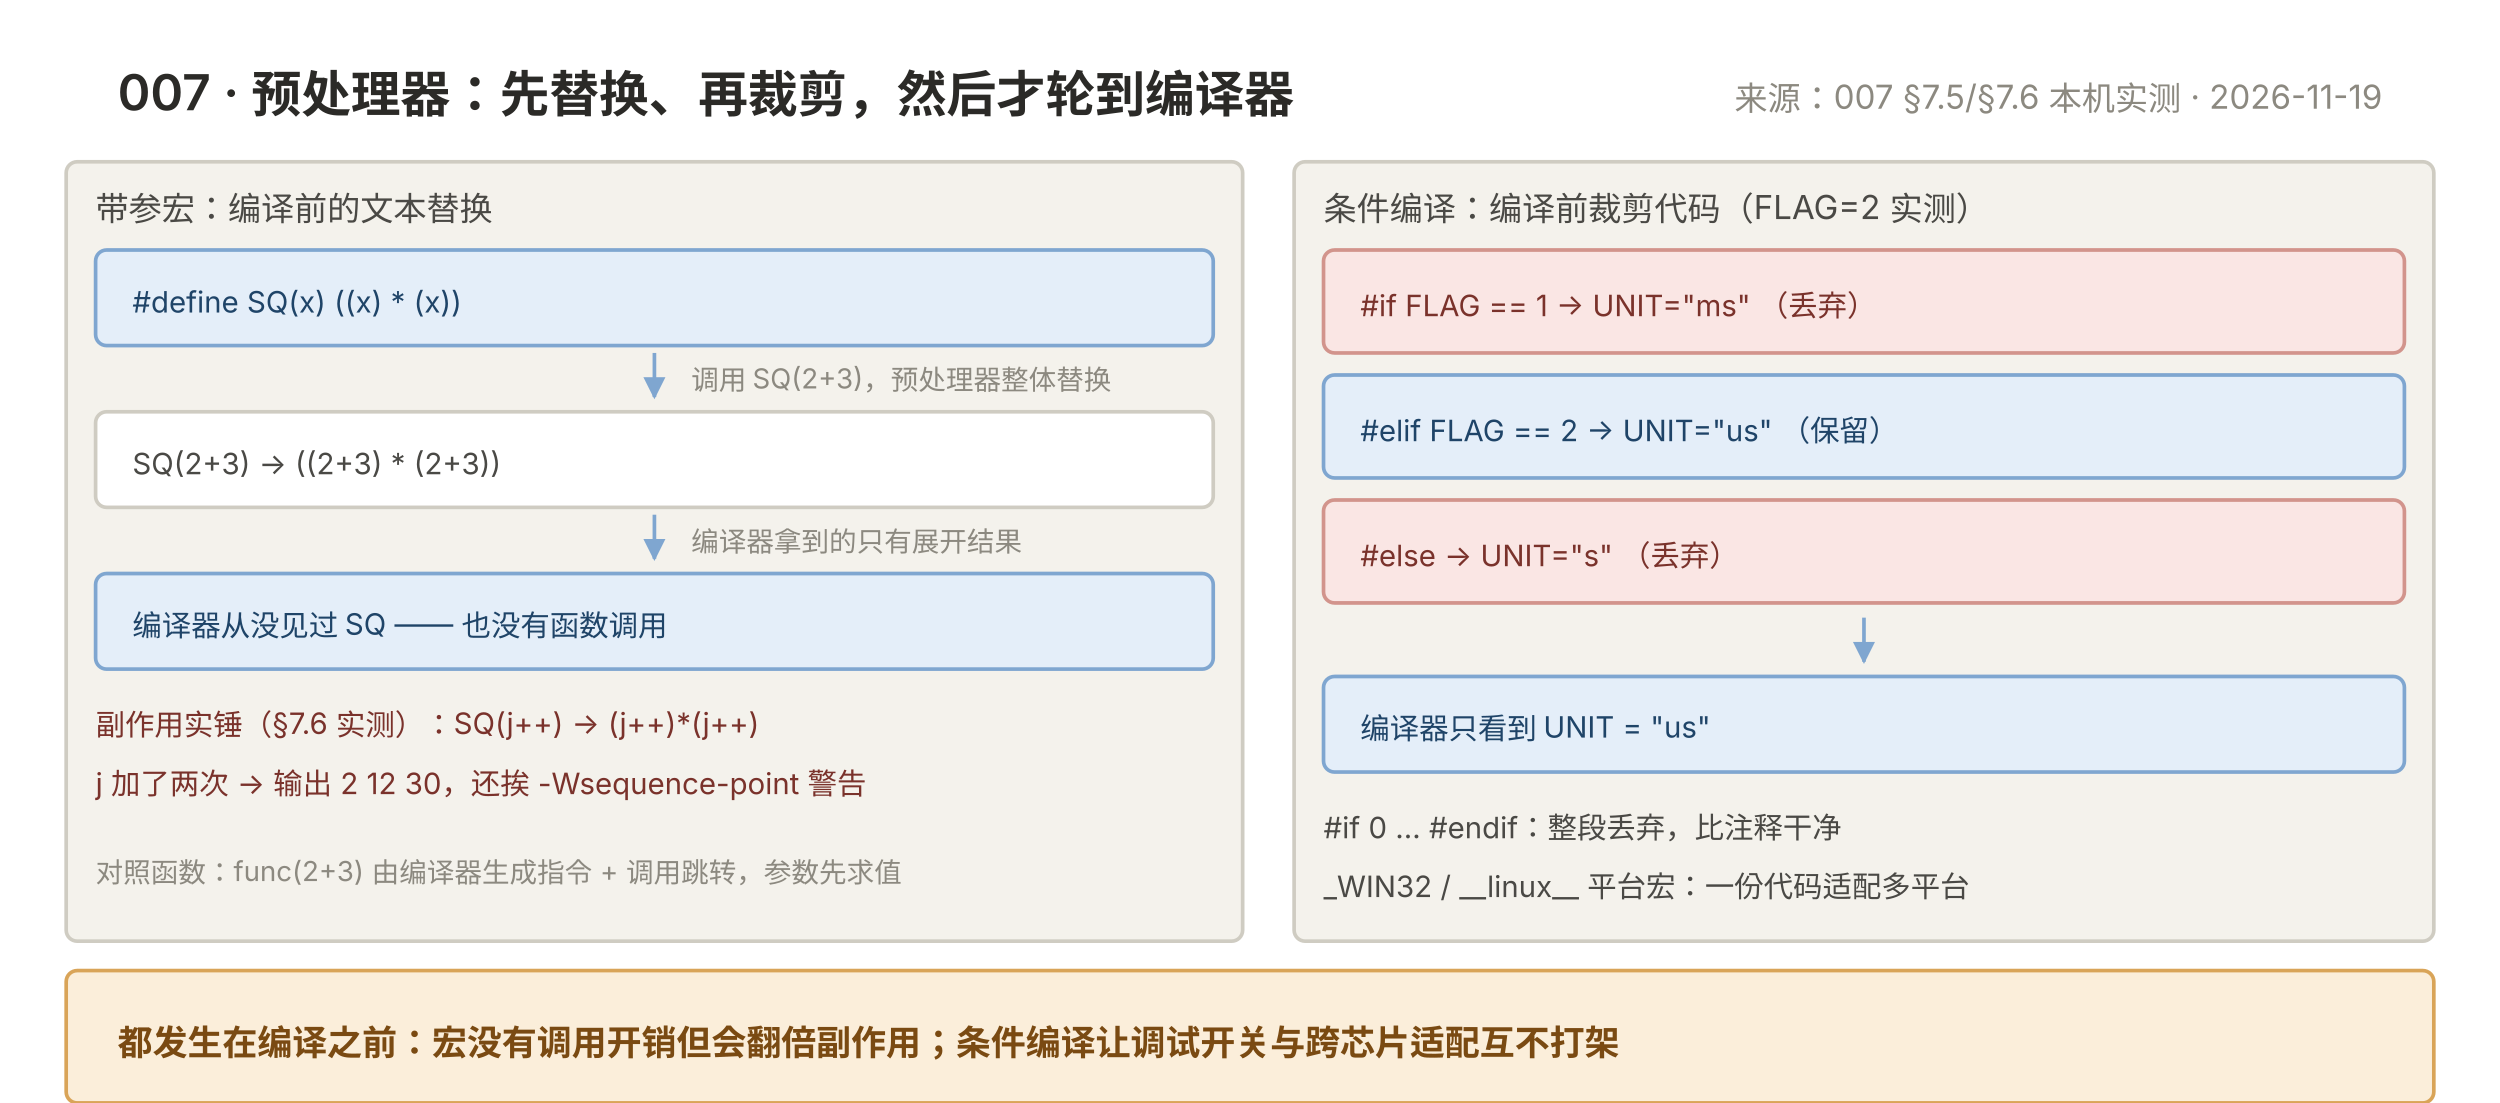
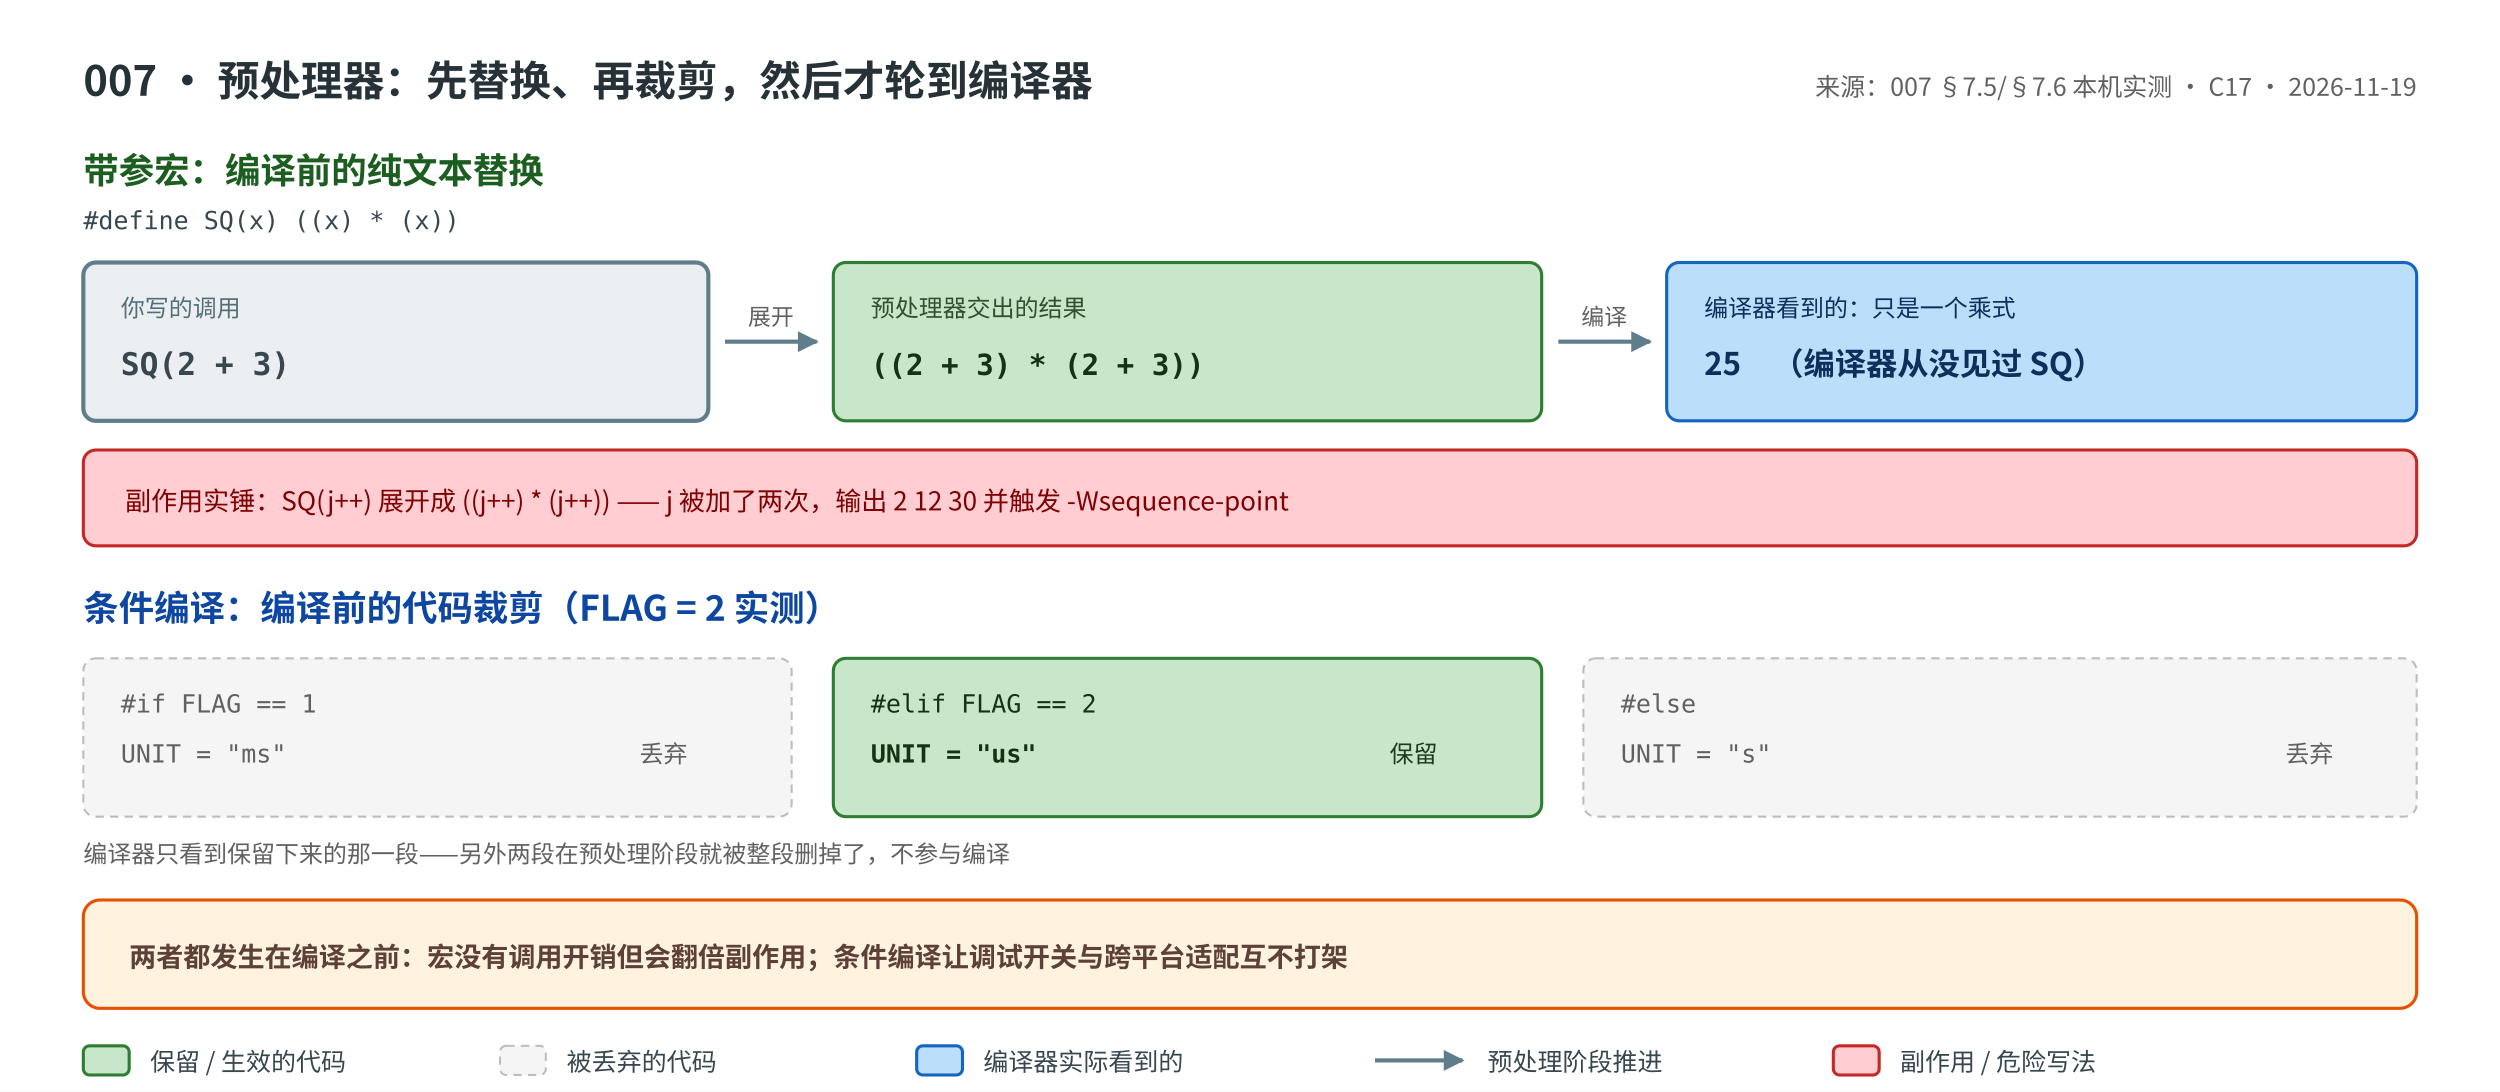
- <svg xmlns="http://www.w3.org/2000/svg" width="1200" height="529.41" viewBox="0 0 680 300" font-family="-apple-system, 'Segoe UI', 'Microsoft YaHei', 'PingFang SC', sans-serif">
-   <rect x="0" y="0" width="680" height="300" fill="#FFFFFF" />
+ <svg xmlns="http://www.w3.org/2000/svg" viewBox="0 0 1200 524" font-family="'Microsoft YaHei','PingFang SC','Noto Sans CJK SC',sans-serif">
+   <rect x="0" y="0" width="1200" height="524" fill="#ffffff" />
  <defs>
-     <marker id="a7Blue" viewBox="0 0 10 10" refX="9" refY="5" markerWidth="6" markerHeight="6" orient="auto-start-reverse">
-       <path d="M0,0 L10,5 L0,10 z" fill="#7FA6D0" />
+     <marker id="arrow" viewBox="0 0 10 10" refX="9" refY="5" markerWidth="10" markerHeight="10" markerUnits="userSpaceOnUse" orient="auto-start-reverse">
+       <path d="M 0 0 L 10 5 L 0 10 z" fill="#607d8b" />
+     </marker>
+     <marker id="arrowOrange" viewBox="0 0 10 10" refX="9" refY="5" markerWidth="10" markerHeight="10" markerUnits="userSpaceOnUse" orient="auto-start-reverse">
+       <path d="M 0 0 L 10 5 L 0 10 z" fill="#e65100" />
    </marker>
  </defs>
-   <text x="32" y="30" font-size="13.5" font-weight="600" fill="#2B2A27">007 · 预处理器：先替换、再裁剪，然后才轮到编译器</text>
-   <text x="648" y="30" font-size="9" fill="#8C8980" text-anchor="end">来源：007 §7.5/§7.6 本机实测 · 2026-11-19</text>
-   <rect x="18" y="44" width="320" height="212" rx="3" fill="#F4F2EC" stroke="#CFCCC2" />
-   <text x="26" y="60" font-size="9" fill="#4A4945">带参宏：编译前的文本替换</text>
-   <rect x="26" y="68" width="304" height="26" rx="3" fill="#E4EEF9" stroke="#7FA6D0" />
-   <text x="36" y="85" font-size="8" fill="#1F4468">#define SQ(x)  ((x) * (x))</text>
-   <line x1="178" y1="96" x2="178" y2="108" stroke="#7FA6D0" marker-end="url(#a7Blue)" />
-   <text x="188" y="106" font-size="7.5" fill="#8C8980">调用 SQ(2+3)，预处理器整体替换</text>
-   <rect x="26" y="112" width="304" height="26" rx="3" fill="#FFFFFF" stroke="#CFCCC2" />
-   <text x="36" y="129" font-size="8" fill="#4A4945">SQ(2+3)  →  ((2+3) * (2+3))</text>
-   <line x1="178" y1="140" x2="178" y2="152" stroke="#7FA6D0" marker-end="url(#a7Blue)" />
-   <text x="188" y="150" font-size="7.5" fill="#8C8980">编译器拿到的只有展开结果</text>
-   <rect x="26" y="156" width="304" height="26" rx="3" fill="#E4EEF9" stroke="#7FA6D0" />
-   <text x="36" y="173" font-size="8" fill="#1F4468">编译器从没见过 SQ —— 也没有函数调用</text>
-   <text x="26" y="200" font-size="8" fill="#7A322B">副作用实锤（§7.6 实测）：SQ(j++) → (j++)*(j++)</text>
-   <text x="26" y="216" font-size="8" fill="#7A322B">j 加了两次 → 输出 2 12 30，还挨 -Wsequence-point 警告</text>
-   <text x="26" y="240" font-size="7.5" fill="#8C8980">对照函数：func(2+3) 由编译器生成指令 + 调用跳转，参数先求值</text>
-   <rect x="352" y="44" width="310" height="212" rx="3" fill="#F4F2EC" stroke="#CFCCC2" />
-   <text x="360" y="60" font-size="9" fill="#4A4945">条件编译：编译前裁剪代码（FLAG=2 实测）</text>
-   <rect x="360" y="68" width="294" height="28" rx="3" fill="#FAE6E4" stroke="#D2948C" />
-   <text x="370" y="86" font-size="8" fill="#7A322B">#if FLAG == 1 → UNIT="ms"   （丢弃）</text>
-   <rect x="360" y="102" width="294" height="28" rx="3" fill="#E4EEF9" stroke="#7FA6D0" />
-   <text x="370" y="120" font-size="8" fill="#1F4468">#elif FLAG == 2 → UNIT="us"  （保留）</text>
-   <rect x="360" y="136" width="294" height="28" rx="3" fill="#FAE6E4" stroke="#D2948C" />
-   <text x="370" y="154" font-size="8" fill="#7A322B">#else → UNIT="s"   （丢弃）</text>
-   <line x1="507" y1="168" x2="507" y2="180" stroke="#7FA6D0" marker-end="url(#a7Blue)" />
-   <rect x="360" y="184" width="294" height="26" rx="3" fill="#E4EEF9" stroke="#7FA6D0" />
-   <text x="370" y="201" font-size="8" fill="#1F4468">编译器只看到 UNIT = "us"</text>
-   <text x="360" y="228" font-size="8" fill="#4A4945">#if 0 … #endif：整段丢弃，比注释干净</text>
-   <text x="360" y="244" font-size="8" fill="#4A4945">_WIN32 / __linux__ 平台宏：一份代码适配多平台</text>
-   <rect x="18" y="264" width="644" height="36" rx="3" fill="#FBEEDA" stroke="#D9A458" />
-   <text x="32" y="287" font-size="9.5" font-weight="600" fill="#7A4A12">都发生在编译之前：宏没有调用开销但会翻倍副作用；条件编译让调试开关与跨芯片适配互不打架</text>
+   <text x="40" y="46" font-size="20" font-weight="bold" fill="#263238">007 · 预处理器：先替换、再裁剪，然后才轮到编译器</text>
+   <text x="1160" y="46" font-size="12" fill="#616161" text-anchor="end">来源：007 §7.5/§7.6 本机实测 · C17 · 2026-11-19</text>
+   <text x="40" y="88" font-size="17" font-weight="bold" fill="#1b5e20">带参宏：编译前的纯文本替换</text>
+   <text x="40" y="110" font-size="12" fill="#37474f" font-family="ui-monospace,Menlo,Consolas,monospace">#define SQ(x)  ((x) * (x))</text>
+   <rect x="40" y="126" width="300" height="76" rx="6" fill="#eceff1" stroke="#607d8b" stroke-width="2" />
+   <text x="58" y="152" font-size="11.5" fill="#546e7a">你写的调用</text>
+   <text x="58" y="180" font-size="15" font-weight="bold" fill="#37474f" font-family="ui-monospace,Menlo,Consolas,monospace">SQ(2 + 3)</text>
+   <line x1="348" y1="164" x2="392" y2="164" stroke="#607d8b" stroke-width="2" marker-end="url(#arrow)" />
+   <text x="370" y="156" font-size="11" fill="#616161" text-anchor="middle">展开</text>
+   <rect x="400" y="126" width="340" height="76" rx="6" fill="#c8e6c9" stroke="#2e7d32" stroke-width="1.5" />
+   <text x="418" y="152" font-size="11.5" fill="#2e5230">预处理器交出的结果</text>
+   <text x="418" y="180" font-size="14" font-weight="bold" fill="#123314" font-family="ui-monospace,Menlo,Consolas,monospace">((2 + 3) * (2 + 3))</text>
+   <line x1="748" y1="164" x2="792" y2="164" stroke="#607d8b" stroke-width="2" marker-end="url(#arrow)" />
+   <text x="770" y="156" font-size="11" fill="#616161" text-anchor="middle">编译</text>
+   <rect x="800" y="126" width="360" height="76" rx="6" fill="#bbdefb" stroke="#1565c0" stroke-width="1.5" />
+   <text x="818" y="152" font-size="11.5" fill="#0d2f5c">编译器看到的：只是一个乘式</text>
+   <text x="818" y="180" font-size="15" font-weight="bold" fill="#0d2f5c">25　（编译器从没见过 SQ）</text>
+   <rect x="40" y="216" width="1120" height="46" rx="6" fill="#ffcdd2" stroke="#c62828" stroke-width="1.5" />
+   <text x="60" y="245" font-size="12.5" fill="#7f0000">副作用实锤：SQ(j++) 展开成 ((j++) * (j++)) —— j 被加了两次，输出 2 12 30 并触发 -Wsequence-point</text>
+   <text x="40" y="298" font-size="17" font-weight="bold" fill="#0d47a1">条件编译：编译前的代码裁剪（FLAG = 2 实测）</text>
+   <rect x="40" y="316" width="340" height="76" rx="6" fill="#f5f5f5" stroke="#bdbdbd" stroke-width="1" stroke-dasharray="4 3" />
+   <text x="58" y="342" font-size="12" fill="#616161" font-family="ui-monospace,Menlo,Consolas,monospace">#if FLAG == 1</text>
+   <text x="58" y="366" font-size="12" fill="#616161" font-family="ui-monospace,Menlo,Consolas,monospace">UNIT = "ms"</text>
+   <text x="330" y="366" font-size="11.5" fill="#616161" text-anchor="end">丢弃</text>
+   <rect x="400" y="316" width="340" height="76" rx="6" fill="#c8e6c9" stroke="#2e7d32" stroke-width="1.5" />
+   <text x="418" y="342" font-size="12" fill="#123314" font-family="ui-monospace,Menlo,Consolas,monospace">#elif FLAG == 2</text>
+   <text x="418" y="366" font-size="12" font-weight="bold" fill="#123314" font-family="ui-monospace,Menlo,Consolas,monospace">UNIT = "us"</text>
+   <text x="690" y="366" font-size="11.5" fill="#1b3d1e" text-anchor="end">保留</text>
+   <rect x="760" y="316" width="400" height="76" rx="6" fill="#f5f5f5" stroke="#bdbdbd" stroke-width="1" stroke-dasharray="4 3" />
+   <text x="778" y="342" font-size="12" fill="#616161" font-family="ui-monospace,Menlo,Consolas,monospace">#else</text>
+   <text x="778" y="366" font-size="12" fill="#616161" font-family="ui-monospace,Menlo,Consolas,monospace">UNIT = "s"</text>
+   <text x="1120" y="366" font-size="11.5" fill="#616161" text-anchor="end">丢弃</text>
+   <text x="40" y="414" font-size="11.5" fill="#616161">编译器只看到保留下来的那一段——另外两段在预处理阶段就被整段删掉了，不参与编译</text>
+   <rect x="40" y="432" width="1120" height="52" rx="8" fill="#fff3e0" stroke="#e65100" stroke-width="1.5" />
+   <text x="62" y="464" font-size="13" font-weight="bold" fill="#5d4037">两者都发生在编译之前：宏没有调用开销但会翻倍副作用；条件编译让调试开关与跨平台适配互不打架</text>
+   <rect x="40" y="502" width="22" height="14" rx="3" fill="#c8e6c9" stroke="#2e7d32" stroke-width="1.5" />
+   <text x="72" y="514" font-size="12" fill="#37474f">保留 / 生效的代码</text>
+   <rect x="240" y="502" width="22" height="14" rx="3" fill="#f5f5f5" stroke="#bdbdbd" stroke-width="1" stroke-dasharray="4 3" />
+   <text x="272" y="514" font-size="12" fill="#37474f">被丢弃的代码</text>
+   <rect x="440" y="502" width="22" height="14" rx="3" fill="#bbdefb" stroke="#1565c0" stroke-width="1.5" />
+   <text x="472" y="514" font-size="12" fill="#37474f">编译器实际看到的</text>
+   <line x1="660" y1="509" x2="702" y2="509" stroke="#607d8b" stroke-width="2" marker-end="url(#arrow)" />
+   <text x="714" y="514" font-size="12" fill="#37474f">预处理阶段推进</text>
+   <rect x="880" y="502" width="22" height="14" rx="3" fill="#ffcdd2" stroke="#c62828" stroke-width="1.5" />
+   <text x="912" y="514" font-size="12" fill="#37474f">副作用 / 危险写法</text>
</svg>
